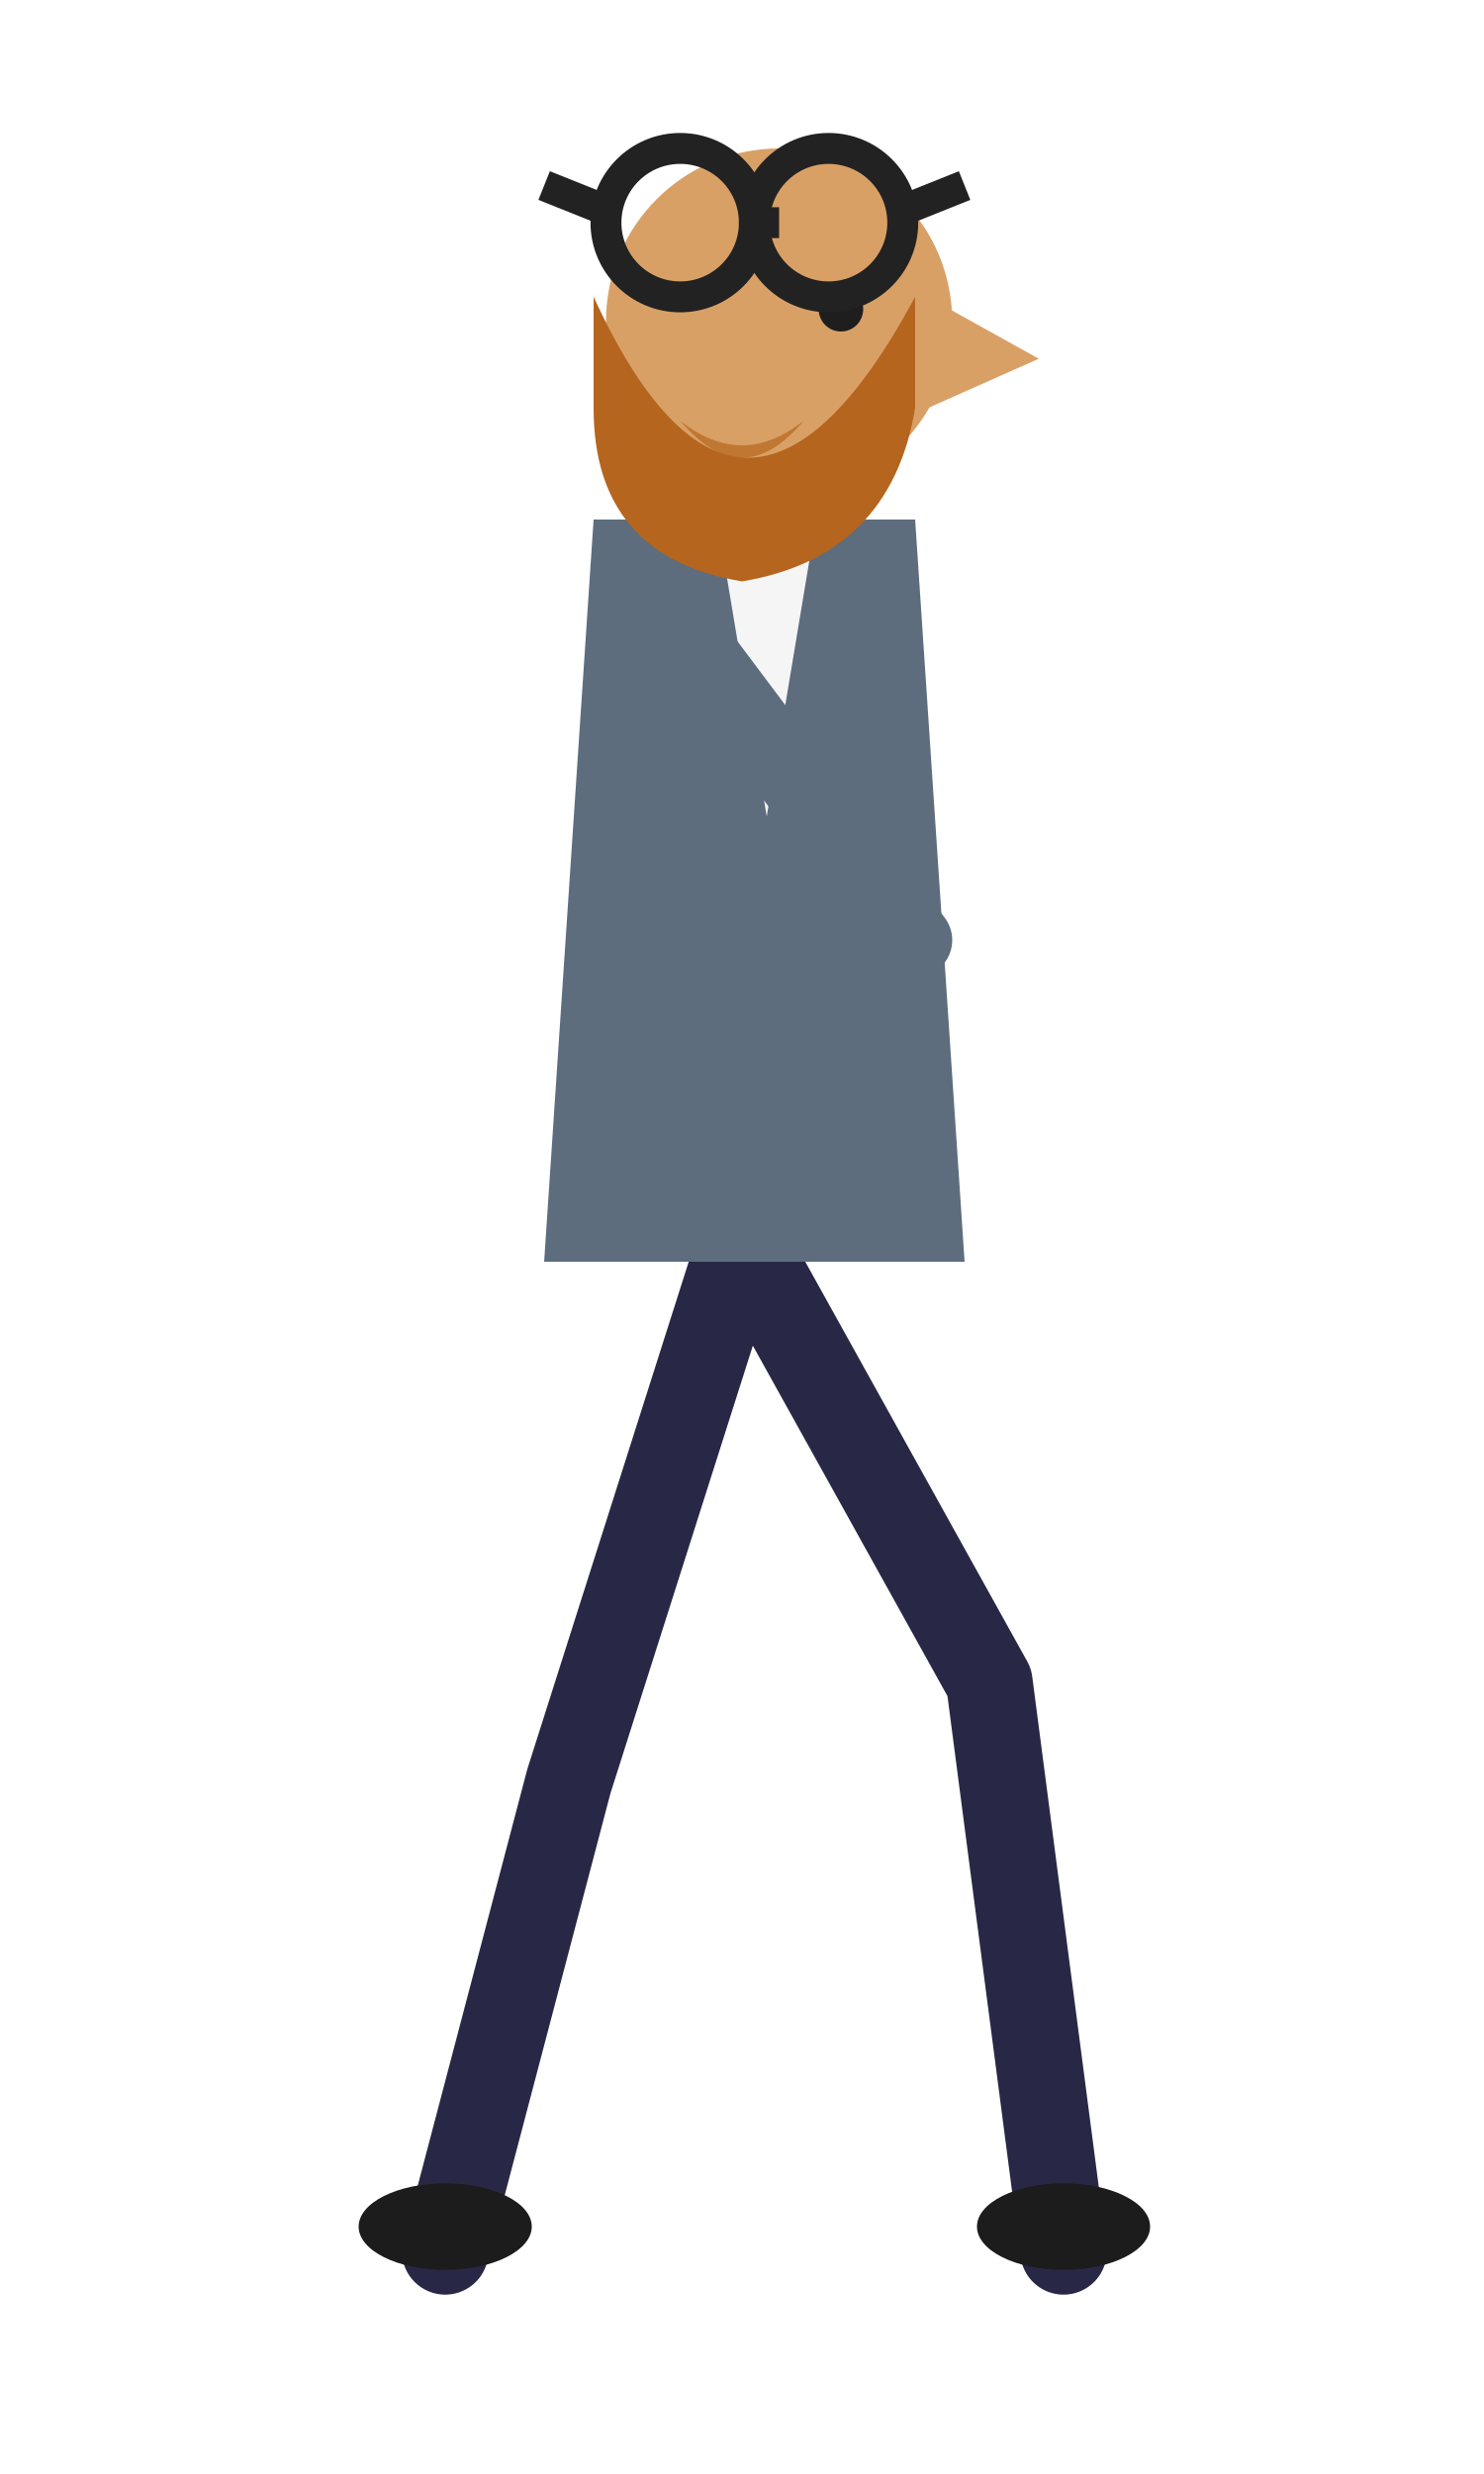
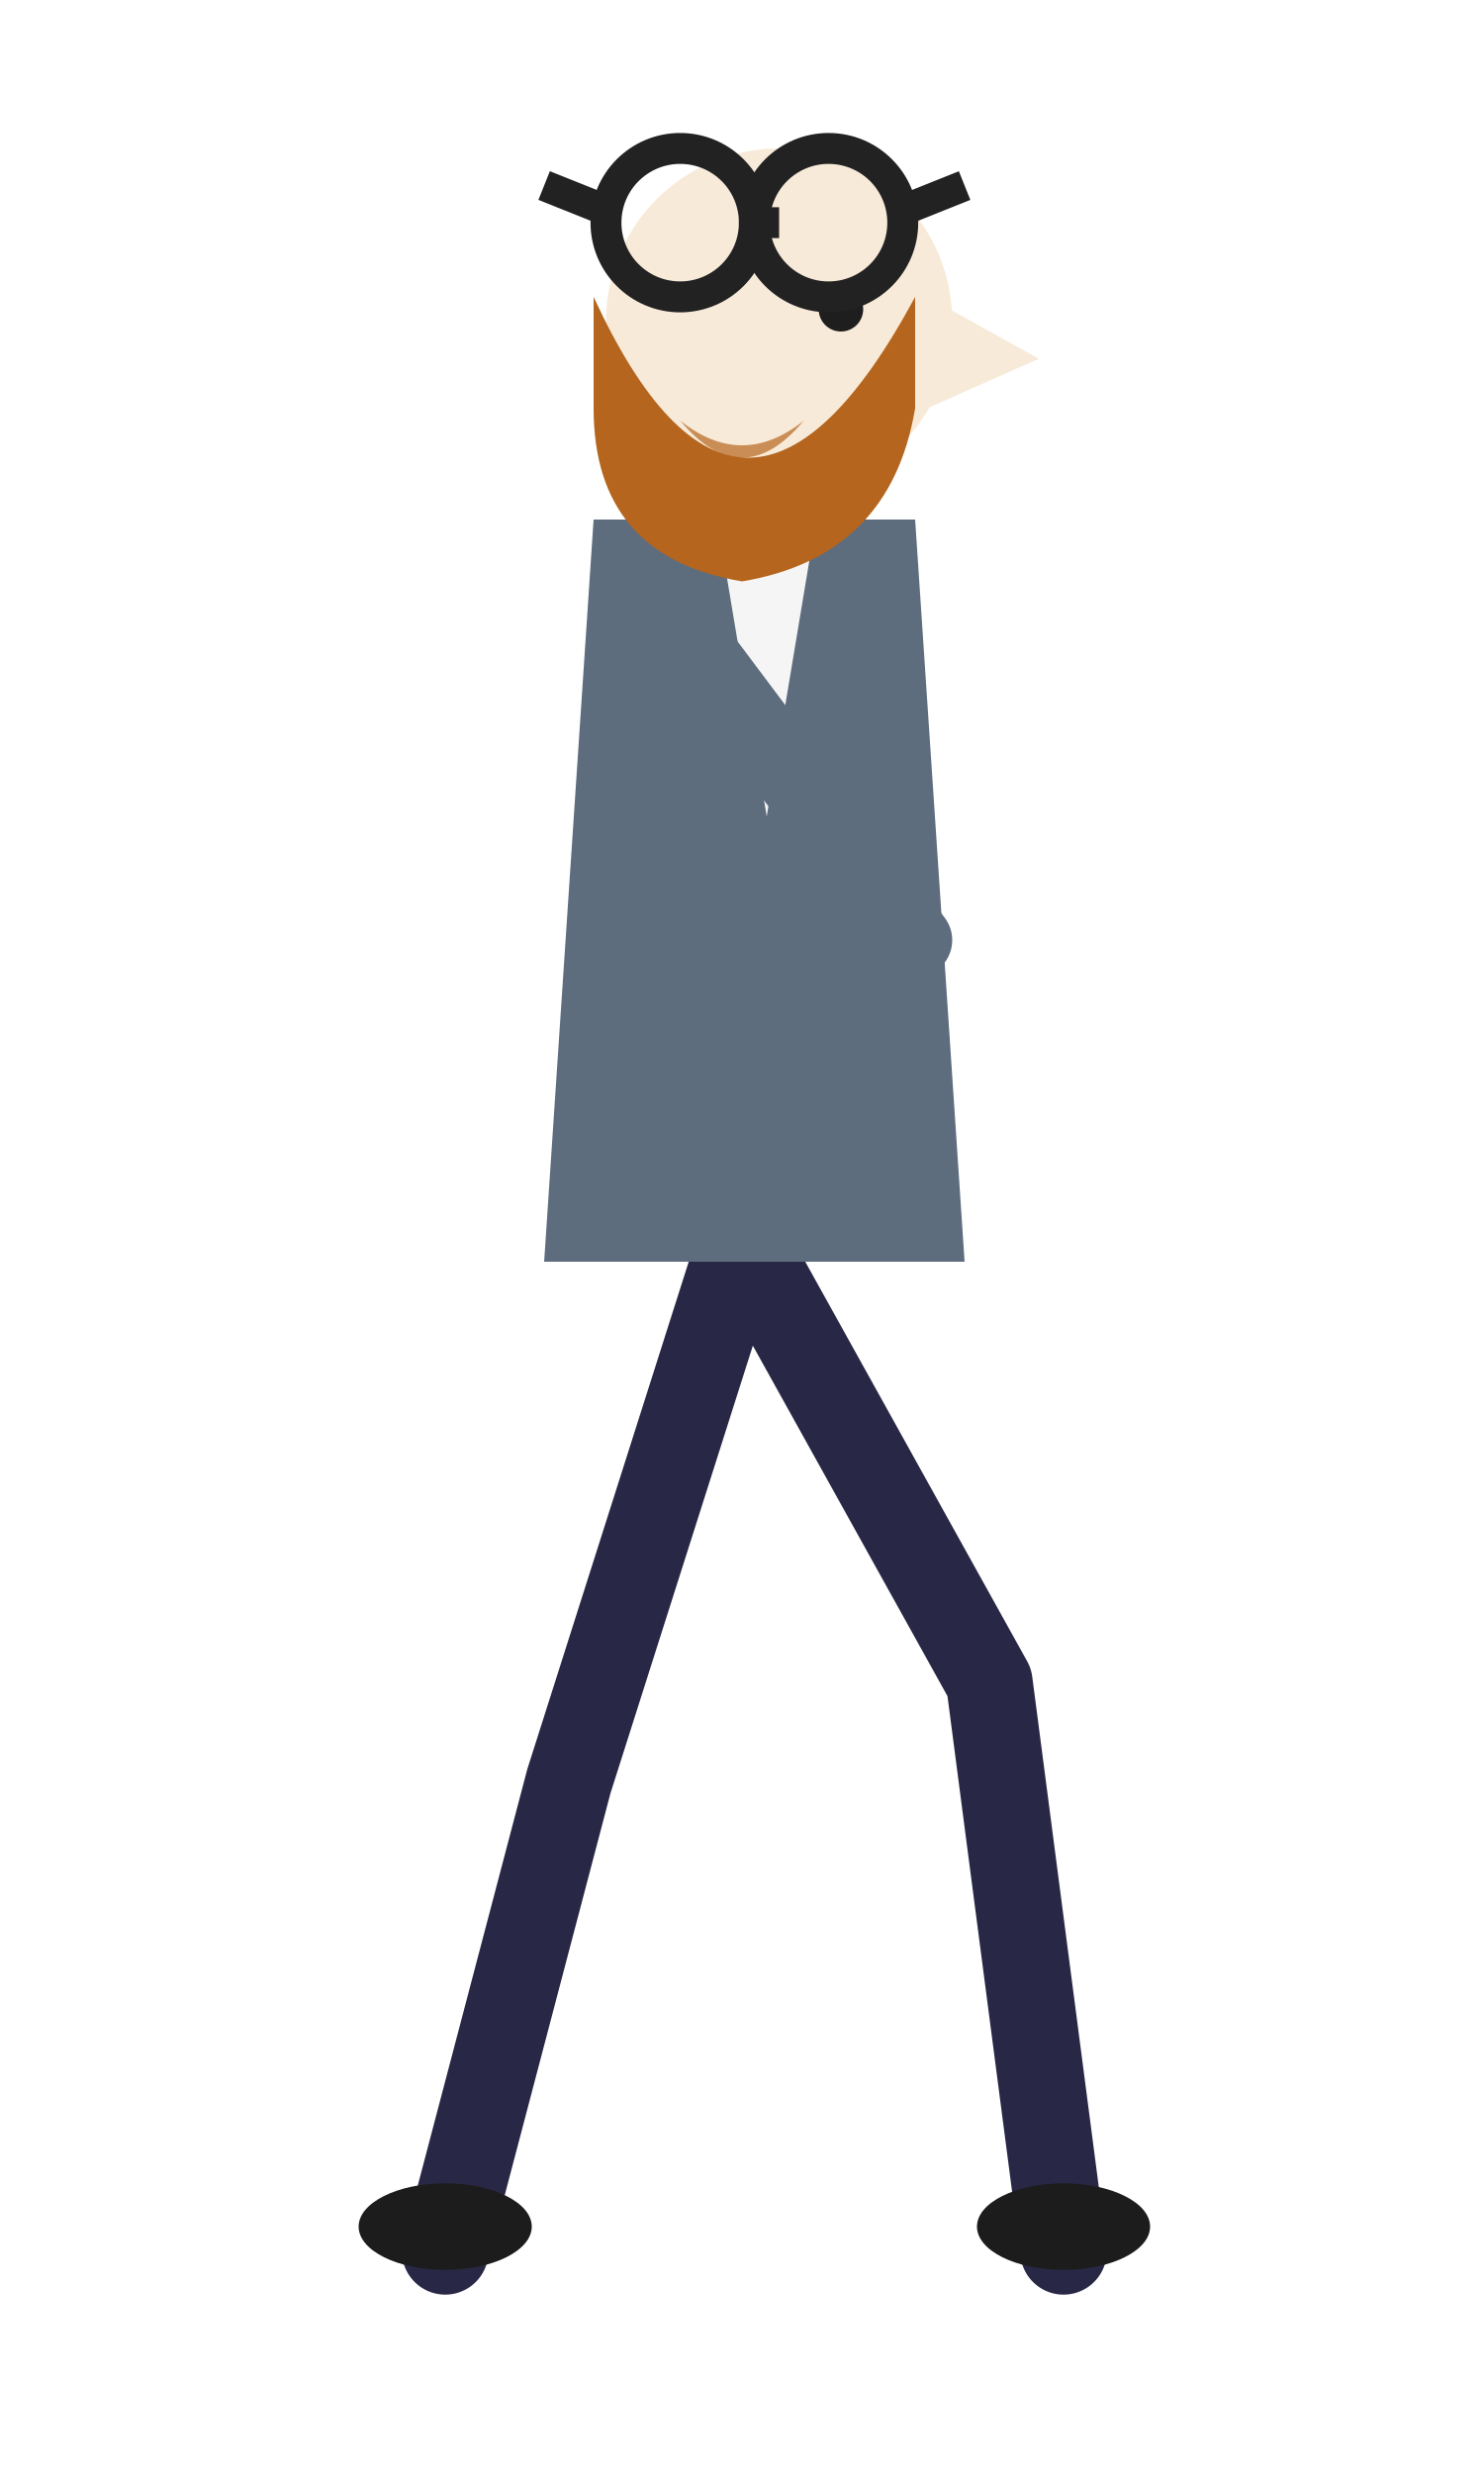
<svg xmlns="http://www.w3.org/2000/svg" viewBox="0 0 120 200" width="120" height="200">
  <g stroke="#282846" stroke-width="7" stroke-linecap="round" fill="none" stroke-linejoin="round">
    <path d="M60 100 L80 136 L86 182 M60 100 L46 144 L36 182" />
  </g>
  <ellipse cx="86" cy="180" rx="7" ry="3.5" fill="#1c1c1c" />
  <ellipse cx="36" cy="180" rx="7" ry="3.5" fill="#1c1c1c" />
  <path d="M48 42 L74 42 L78 102 L44 102 Z" fill="#5d6d7e" />
  <path d="M58 42 L66 42 L62 66 Z" fill="#f5f5f5" />
  <g stroke="#5d6d7e" stroke-width="6" stroke-linecap="round" fill="none">
    <path d="M56 52 L74 76" />
  </g>
-   <circle cx="63" cy="26" r="14" fill="#d9a066" />
-   <path d="M75 24 L84 29 L75 33 Z" fill="#d9a066" />
+   <circle cx="63" cy="26" r="14" fill="#f7ead9" />
+   <path d="M75 24 L84 29 L75 33 Z" fill="#f7ead9" />
  <path d="" fill="#b5651d" />
  <circle cx="68" cy="25" r="1.8" fill="#1e1e1e" />
  <g stroke="#222" stroke-width="2.5" fill="none">
    <circle cx="55" cy="18" r="6" />
    <circle cx="67" cy="18" r="6" />
    <path d="M61 18 L63 18 M49 17 L44 15 M73 17 L78 15" />
  </g>
  <path d="M48 24 Q60 50 74 24 L74 33 Q72 45 60 47 Q48 45 48 33 Z" fill="#b5651d" />
  <path d="M55 34 Q60 38 65 34 Q60 40 55 34 Z" fill="#b5651d" opacity="0.7" />
</svg>
